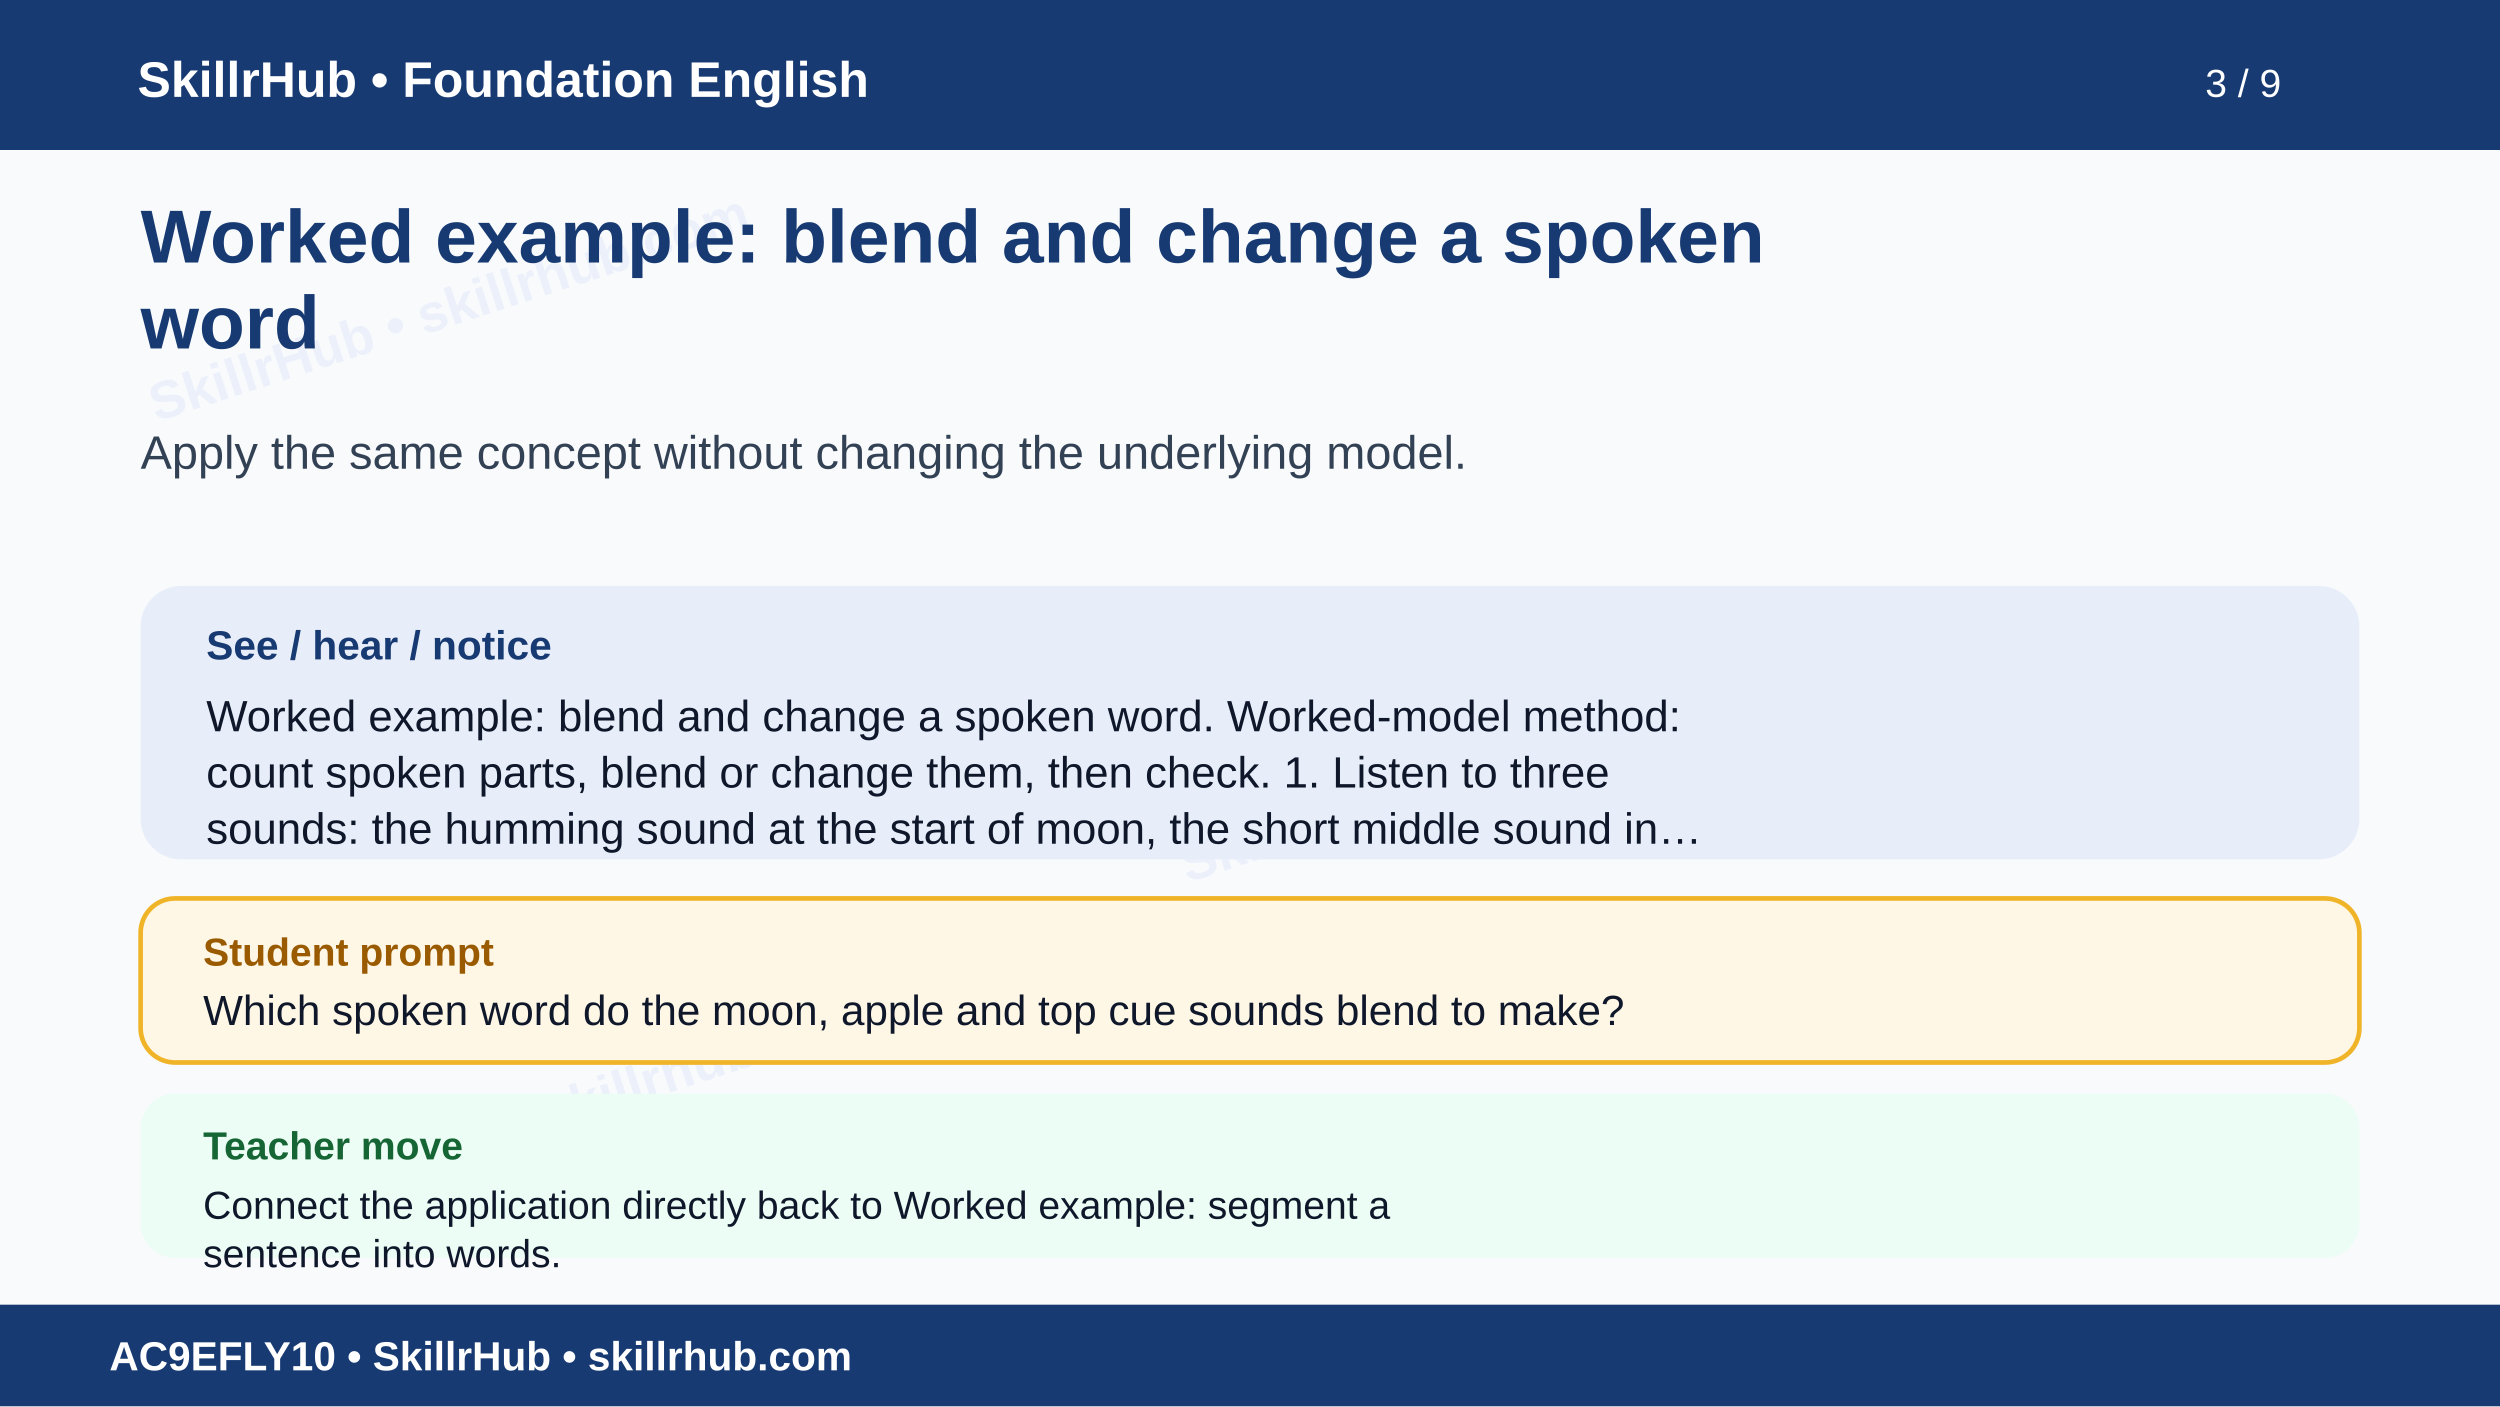
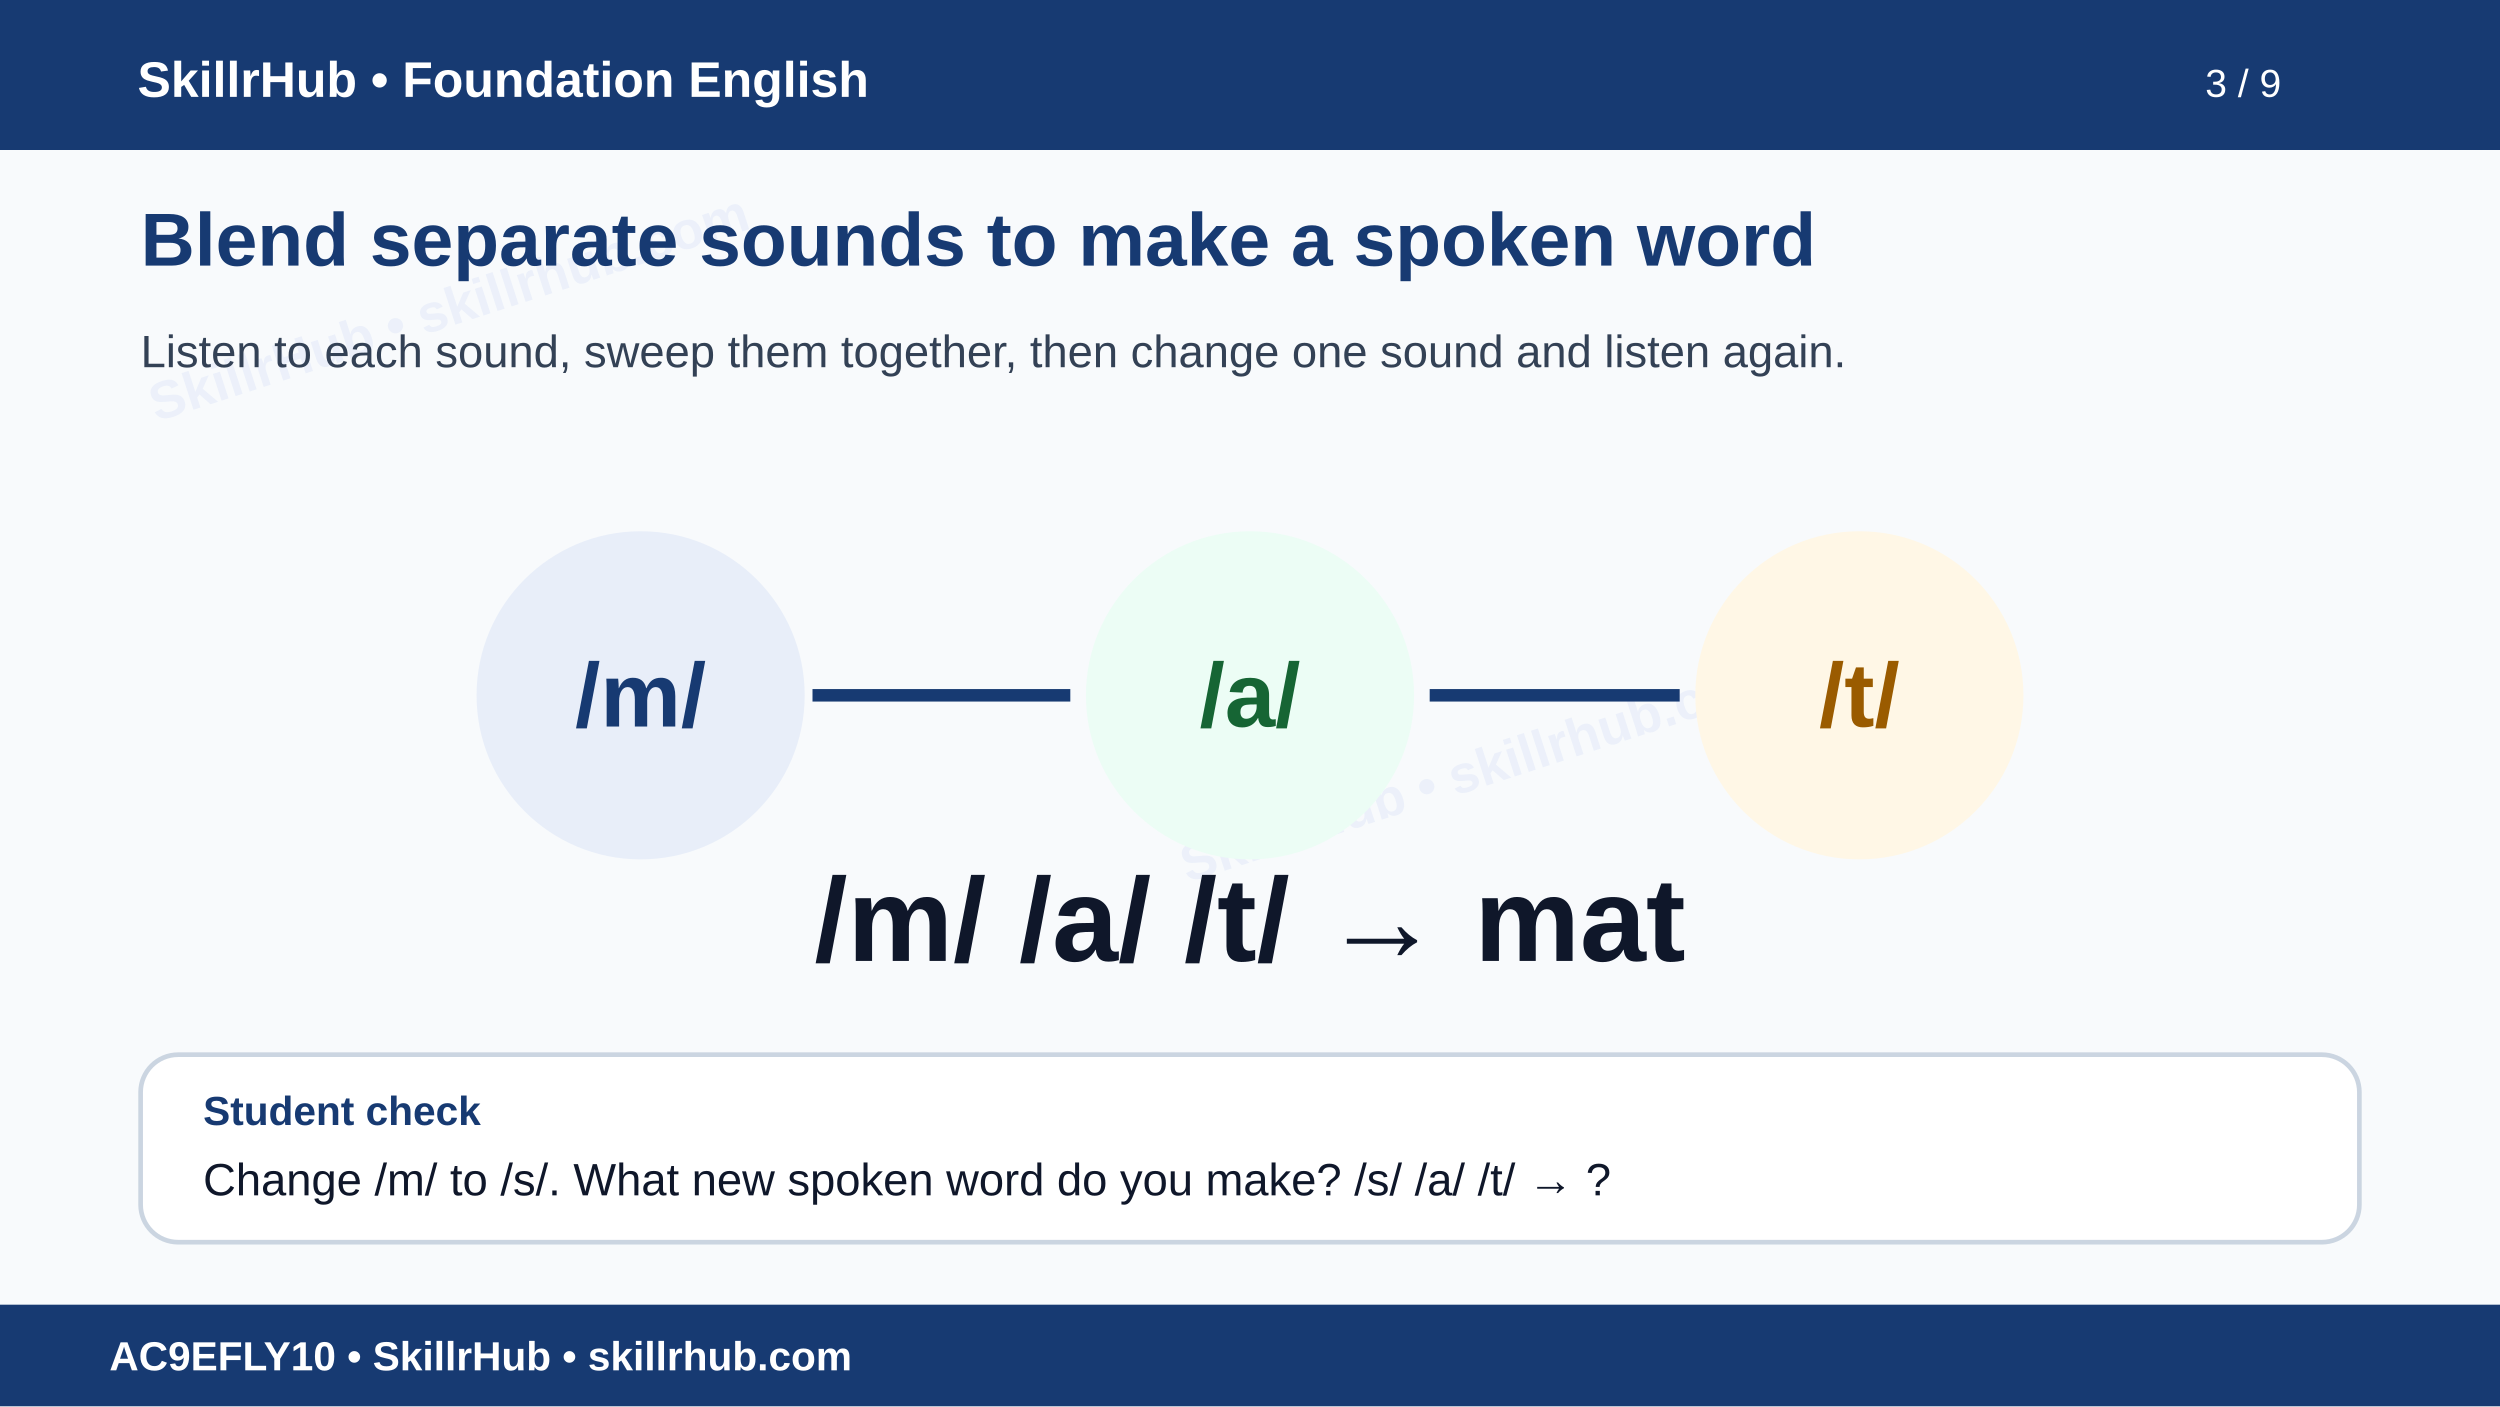
<svg xmlns="http://www.w3.org/2000/svg" width="1600" height="900" viewBox="0 0 1600 900" role="img" aria-labelledby="t d">
  <rect width="1600" height="900" fill="#f8fafc" />
  <g opacity=".055" fill="#1d4ed8" font-family="Arial" font-size="34" font-weight="700">
    <text x="100" y="270" transform="rotate(-18 100 270)">SkillrHub • skillrhub.com</text>
    <text x="760" y="565" transform="rotate(-18 760 565)">SkillrHub • skillrhub.com</text>
-     <text x="180" y="780" transform="rotate(-18 180 780)">SkillrHub • skillrhub.com</text>
  </g>
  <rect width="1600" height="96" fill="#173a72" />
  <text x="88" y="62" fill="#fff" font-family="Arial" font-size="32" font-weight="700">SkillrHub • Foundation English</text>
  <text x="1460" y="62" text-anchor="end" fill="#fff" font-family="Arial" font-size="25">3 / 9</text>
-   <text x="90" y="168" fill="#173a72" font-family="Arial,Helvetica,sans-serif" font-size="48" font-weight="700">Worked example: blend and change a spoken</text>
-   <text x="90" y="223" fill="#173a72" font-family="Arial,Helvetica,sans-serif" font-size="48" font-weight="700">word</text>
-   <text x="90" y="300" fill="#334155" font-family="Arial,Helvetica,sans-serif" font-size="30" font-weight="400">Apply the same concept without changing the underlying model.</text>
-   <rect x="90" y="375" width="1420" height="175" rx="26" fill="#e8eef9" />
-   <text x="132" y="422" fill="#173a72" font-family="Arial" font-size="26" font-weight="700">See / hear / notice</text>
-   <text x="132" y="468" fill="#0f172a" font-family="Arial,Helvetica,sans-serif" font-size="28" font-weight="400">Worked example: blend and change a spoken word. Worked-model method:</text>
-   <text x="132" y="504" fill="#0f172a" font-family="Arial,Helvetica,sans-serif" font-size="28" font-weight="400">count spoken parts, blend or change them, then check. 1. Listen to three</text>
-   <text x="132" y="540" fill="#0f172a" font-family="Arial,Helvetica,sans-serif" font-size="28" font-weight="400">sounds: the humming sound at the start of moon, the short middle sound in…</text>
-   <rect x="90" y="575" width="1420" height="105" rx="22" fill="#fff7e6" stroke="#f0b429" stroke-width="3" />
-   <text x="130" y="618" fill="#9a5b00" font-family="Arial" font-size="25" font-weight="700">Student prompt</text>
-   <text x="130" y="656" fill="#0f172a" font-family="Arial,Helvetica,sans-serif" font-size="27" font-weight="400">Which spoken word do the moon, apple and top cue sounds blend to make?</text>
-   <rect x="90" y="700" width="1420" height="105" rx="22" fill="#ecfdf5" />
-   <text x="130" y="742" fill="#166534" font-family="Arial" font-size="25" font-weight="700">Teacher move</text>
-   <text x="130" y="780" fill="#0f172a" font-family="Arial,Helvetica,sans-serif" font-size="25" font-weight="400">Connect the application directly back to Worked example: segment a</text>
-   <text x="130" y="811" fill="#0f172a" font-family="Arial,Helvetica,sans-serif" font-size="25" font-weight="400">sentence into words.</text>
+   <text x="90" y="170" fill="#173a72" font-family="Arial" font-size="48" font-weight="700">Blend separate sounds to make a spoken word</text>
+   <text x="90" y="235" fill="#334155" font-family="Arial" font-size="29">Listen to each sound, sweep them together, then change one sound and listen again.</text>
+   <g font-family="Arial">
+     <circle cx="410" cy="445" r="105" fill="#e8eef9" />
+     <circle cx="800" cy="445" r="105" fill="#ecfdf5" />
+     <circle cx="1190" cy="445" r="105" fill="#fff7e6" />
+     <text x="410" y="465" text-anchor="middle" fill="#173a72" font-size="58" font-weight="700">/m/</text>
+     <text x="800" y="465" text-anchor="middle" fill="#166534" font-size="58" font-weight="700">/a/</text>
+     <text x="1190" y="465" text-anchor="middle" fill="#9a5b00" font-size="58" font-weight="700">/t/</text>
+     <path d="M520 445h165M915 445h160" stroke="#173a72" stroke-width="8" />
+     <text x="800" y="615" text-anchor="middle" fill="#0f172a" font-size="76" font-weight="700">/m/ /a/ /t/ → mat</text>
+     <rect x="90" y="675" width="1420" height="120" rx="24" fill="#fff" stroke="#cbd5e1" stroke-width="3" />
+     <text x="130" y="720" fill="#173a72" font-size="26" font-weight="700">Student check</text>
+     <text x="130" y="765" fill="#0f172a" font-size="29">Change /m/ to /s/. What new spoken word do you make?  /s/ /a/ /t/ → ?</text>
+   </g>
  <rect y="835" width="1600" height="65" fill="#173a72" />
  <text x="70" y="877" fill="#fff" font-family="Arial" font-size="26" font-weight="700">AC9EFLY10 • SkillrHub • skillrhub.com</text>
</svg>
